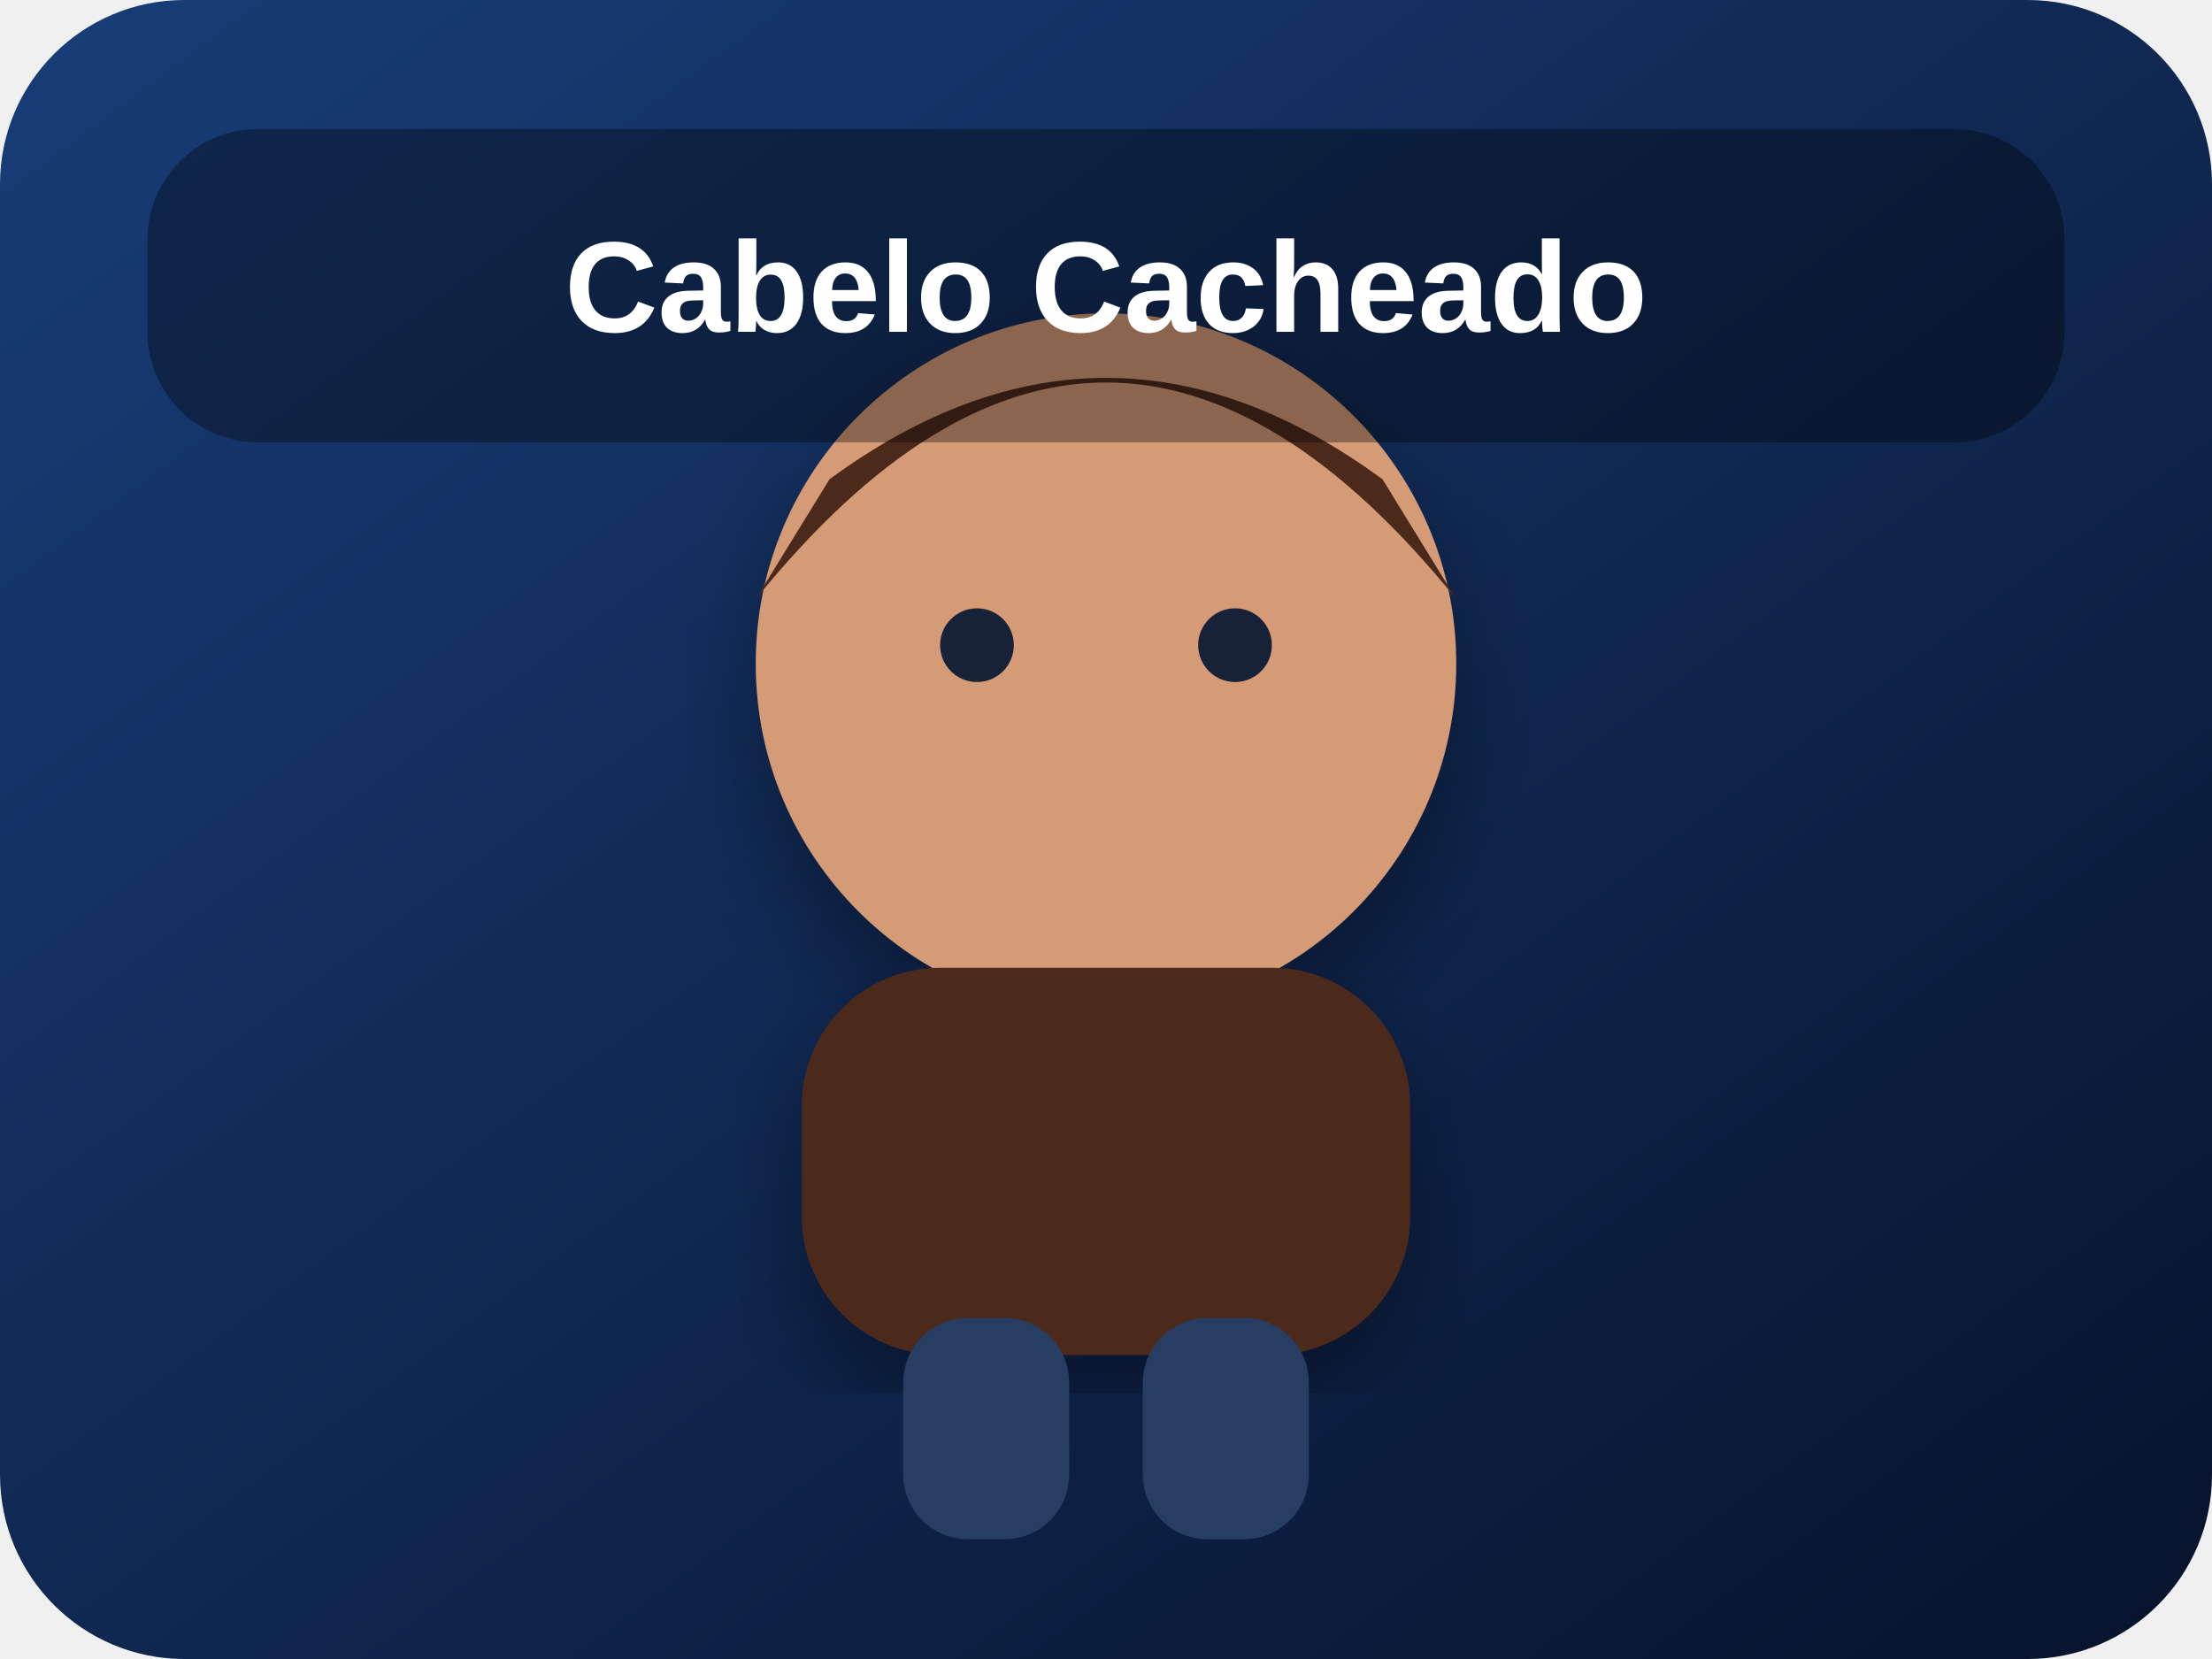
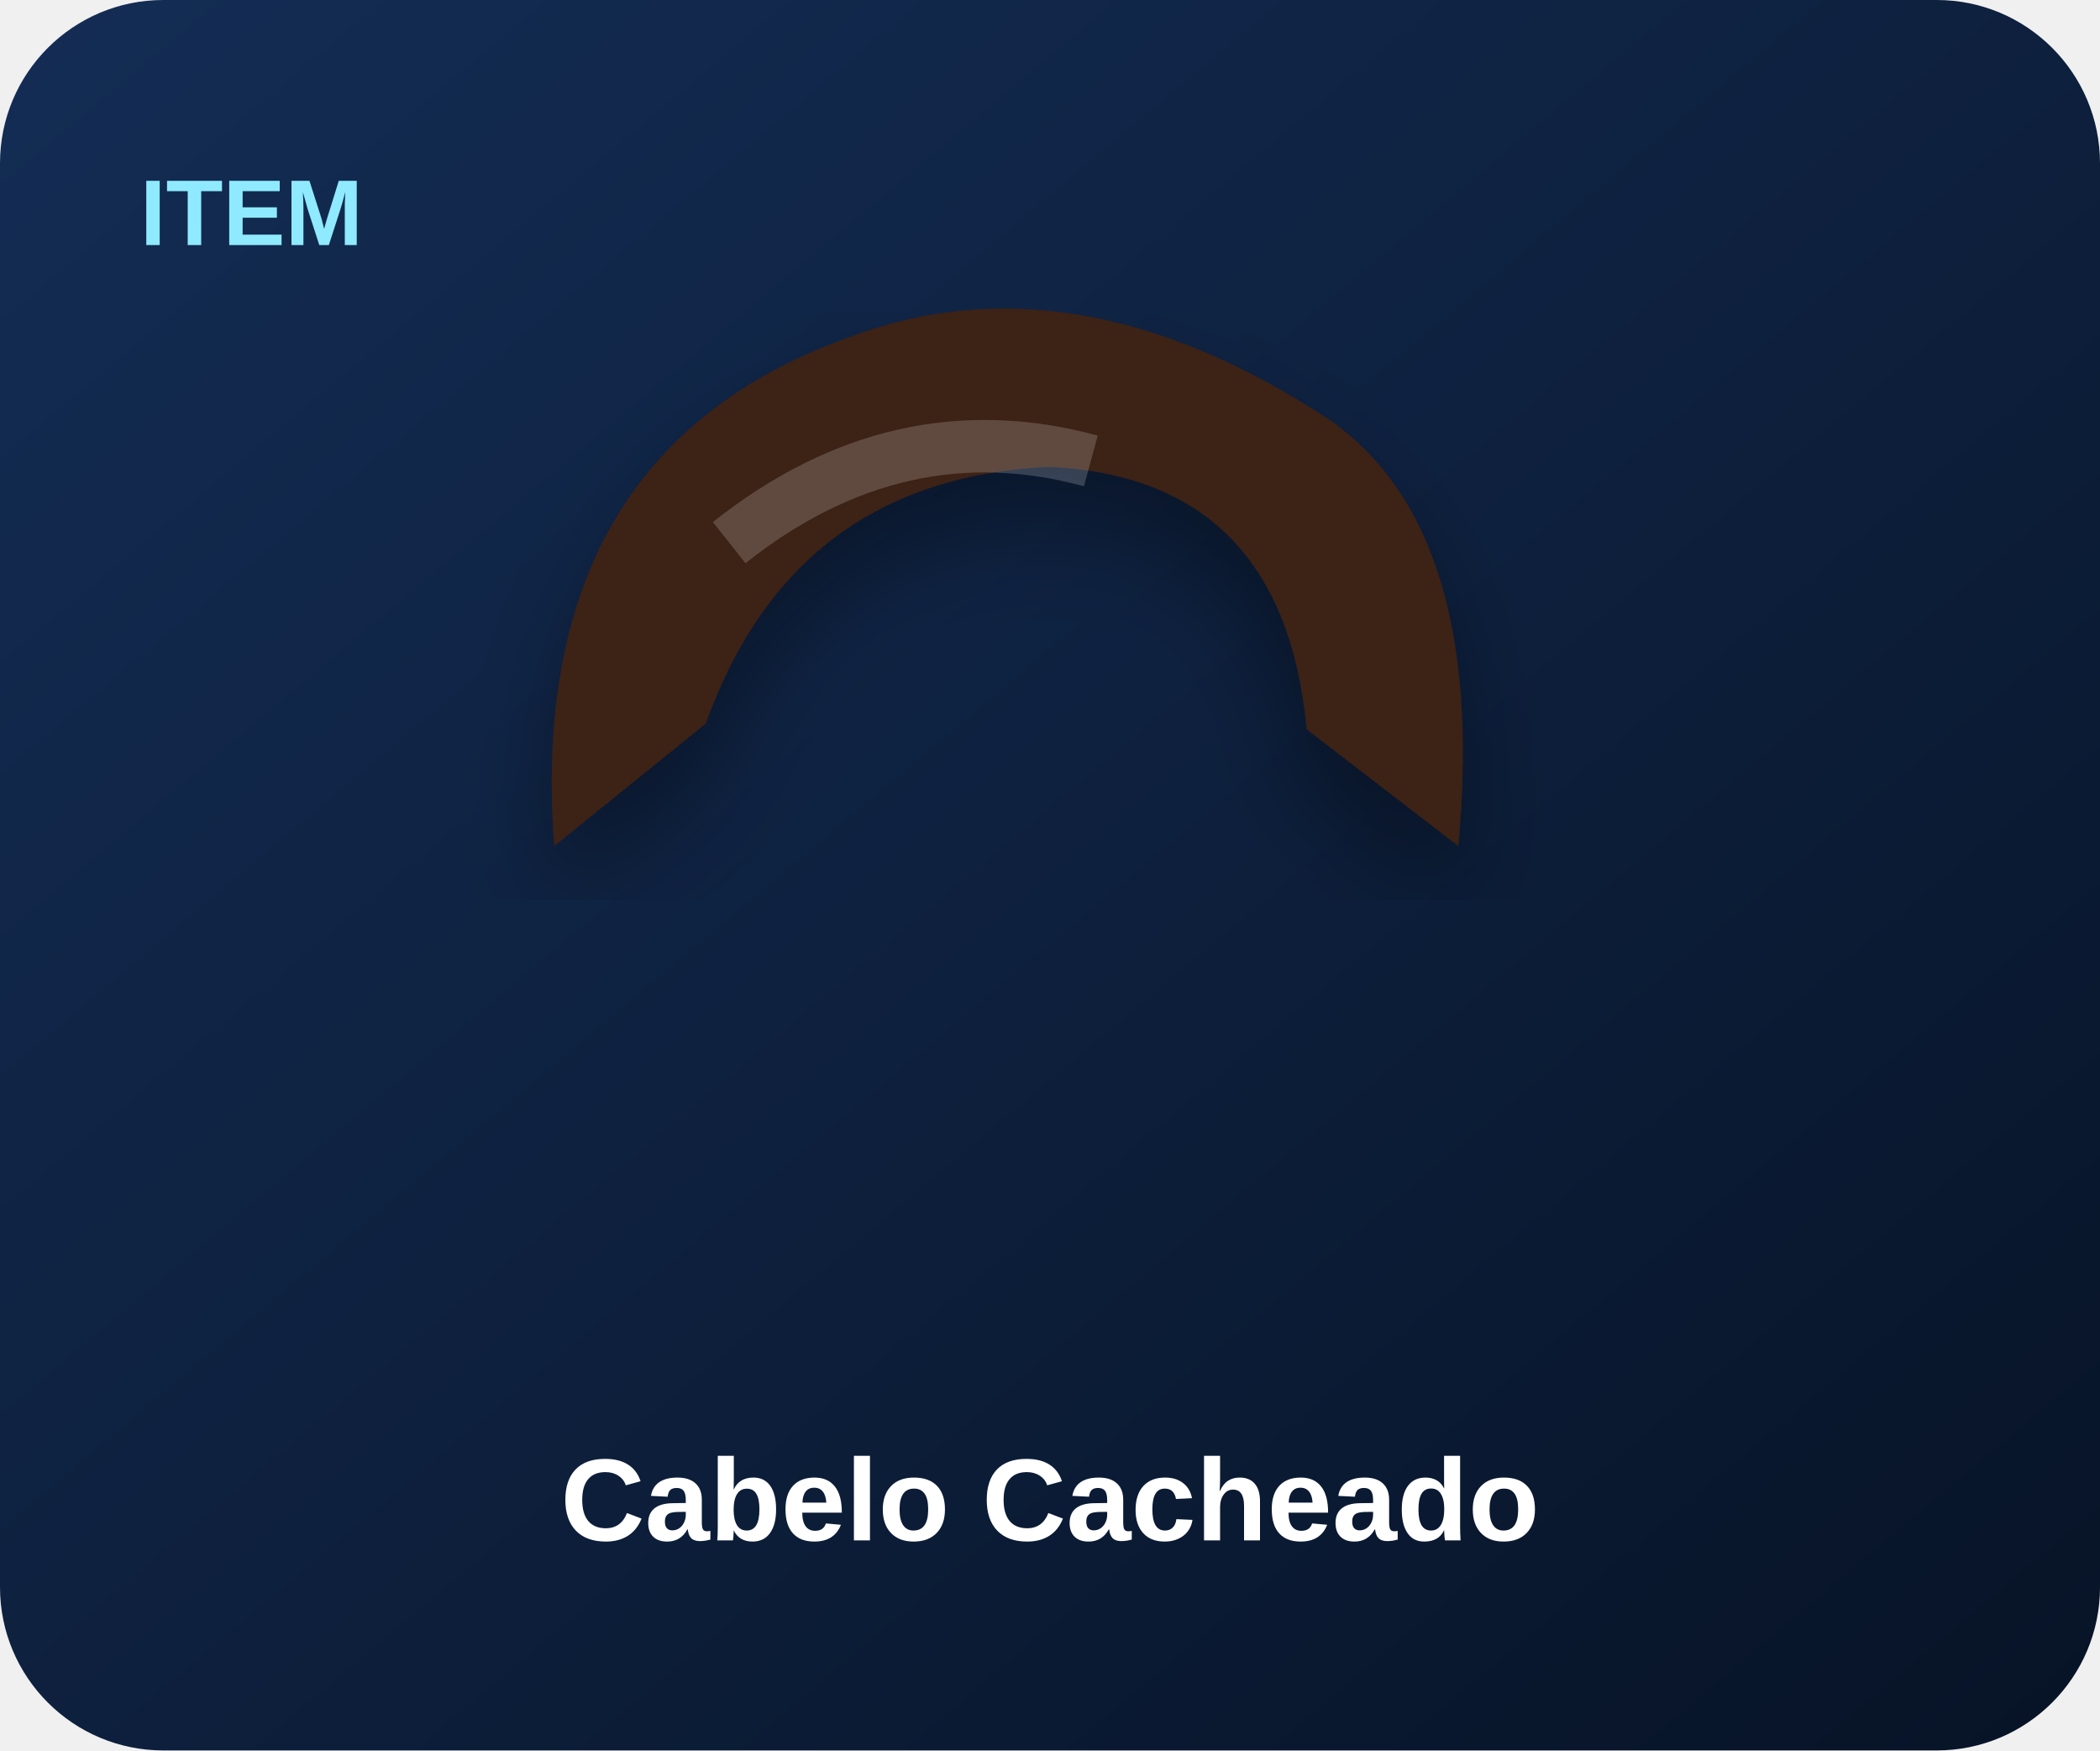
- <svg xmlns="http://www.w3.org/2000/svg" viewBox="0 0 240 180">
+ <svg xmlns="http://www.w3.org/2000/svg" viewBox="0 0 360 300">
  <defs>
-     <linearGradient id="bg" x1="0" y1="0" x2="1" y2="1">
-       <stop stop-color="#183d78" />
-       <stop offset="1" stop-color="#08132c" />
+     <linearGradient id="g" x1="0" y1="0" x2="1" y2="1">
+       <stop stop-color="#142d55" />
+       <stop offset="1" stop-color="#071326" />
    </linearGradient>
    <filter id="s">
-       <feDropShadow dx="0" dy="5" stdDeviation="5" flood-opacity=".35" />
+       <feDropShadow dx="0" dy="10" stdDeviation="8" flood-opacity=".35" />
    </filter>
  </defs>
-   <rect width="240" height="180" rx="20" fill="url(#bg)" />
-   <circle cx="120" cy="72" r="38" fill="#d59b76" filter="url(#s)" />
-   <path d="M82 65 Q120 18 158 65 L150 52 Q120 30 90 52Z" fill="#4b2a1b" />
-   <rect x="87" y="105" width="66" height="42" rx="15" fill="#4b2a1b" filter="url(#s)" />
-   <rect x="98" y="143" width="18" height="24" rx="7" fill="#273d62" />
-   <rect x="124" y="143" width="18" height="24" rx="7" fill="#273d62" />
-   <circle cx="106" cy="70" r="4" fill="#172238" />
-   <circle cx="134" cy="70" r="4" fill="#172238" />
-   <rect x="16" y="14" width="208" height="34" rx="12" fill="#000" fill-opacity=".35" />
-   <text x="120" y="36" fill="white" font-family="Arial" font-size="14" font-weight="700" text-anchor="middle">Cabelo Cacheado</text>
+   <rect width="360" height="300" rx="28" fill="url(#g)" />
+   <text x="24" y="42" fill="#8feaff" font-family="Arial" font-size="16" font-weight="700">ITEM</text>
+   <path d="M95 145 Q90 78 145 58 Q184 43 228 72 Q255 91 250 145 L224 125 Q220 82 180 80 Q136 82 121 124 Z" fill="#3c2118" filter="url(#s)" />
+   <path d="M125 93 Q154 70 187 79" stroke="#fff" stroke-opacity=".18" stroke-width="9" fill="none" />
+   <text x="180" y="264" text-anchor="middle" fill="#fff" font-family="Arial" font-size="20" font-weight="900">Cabelo Cacheado</text>
</svg>
